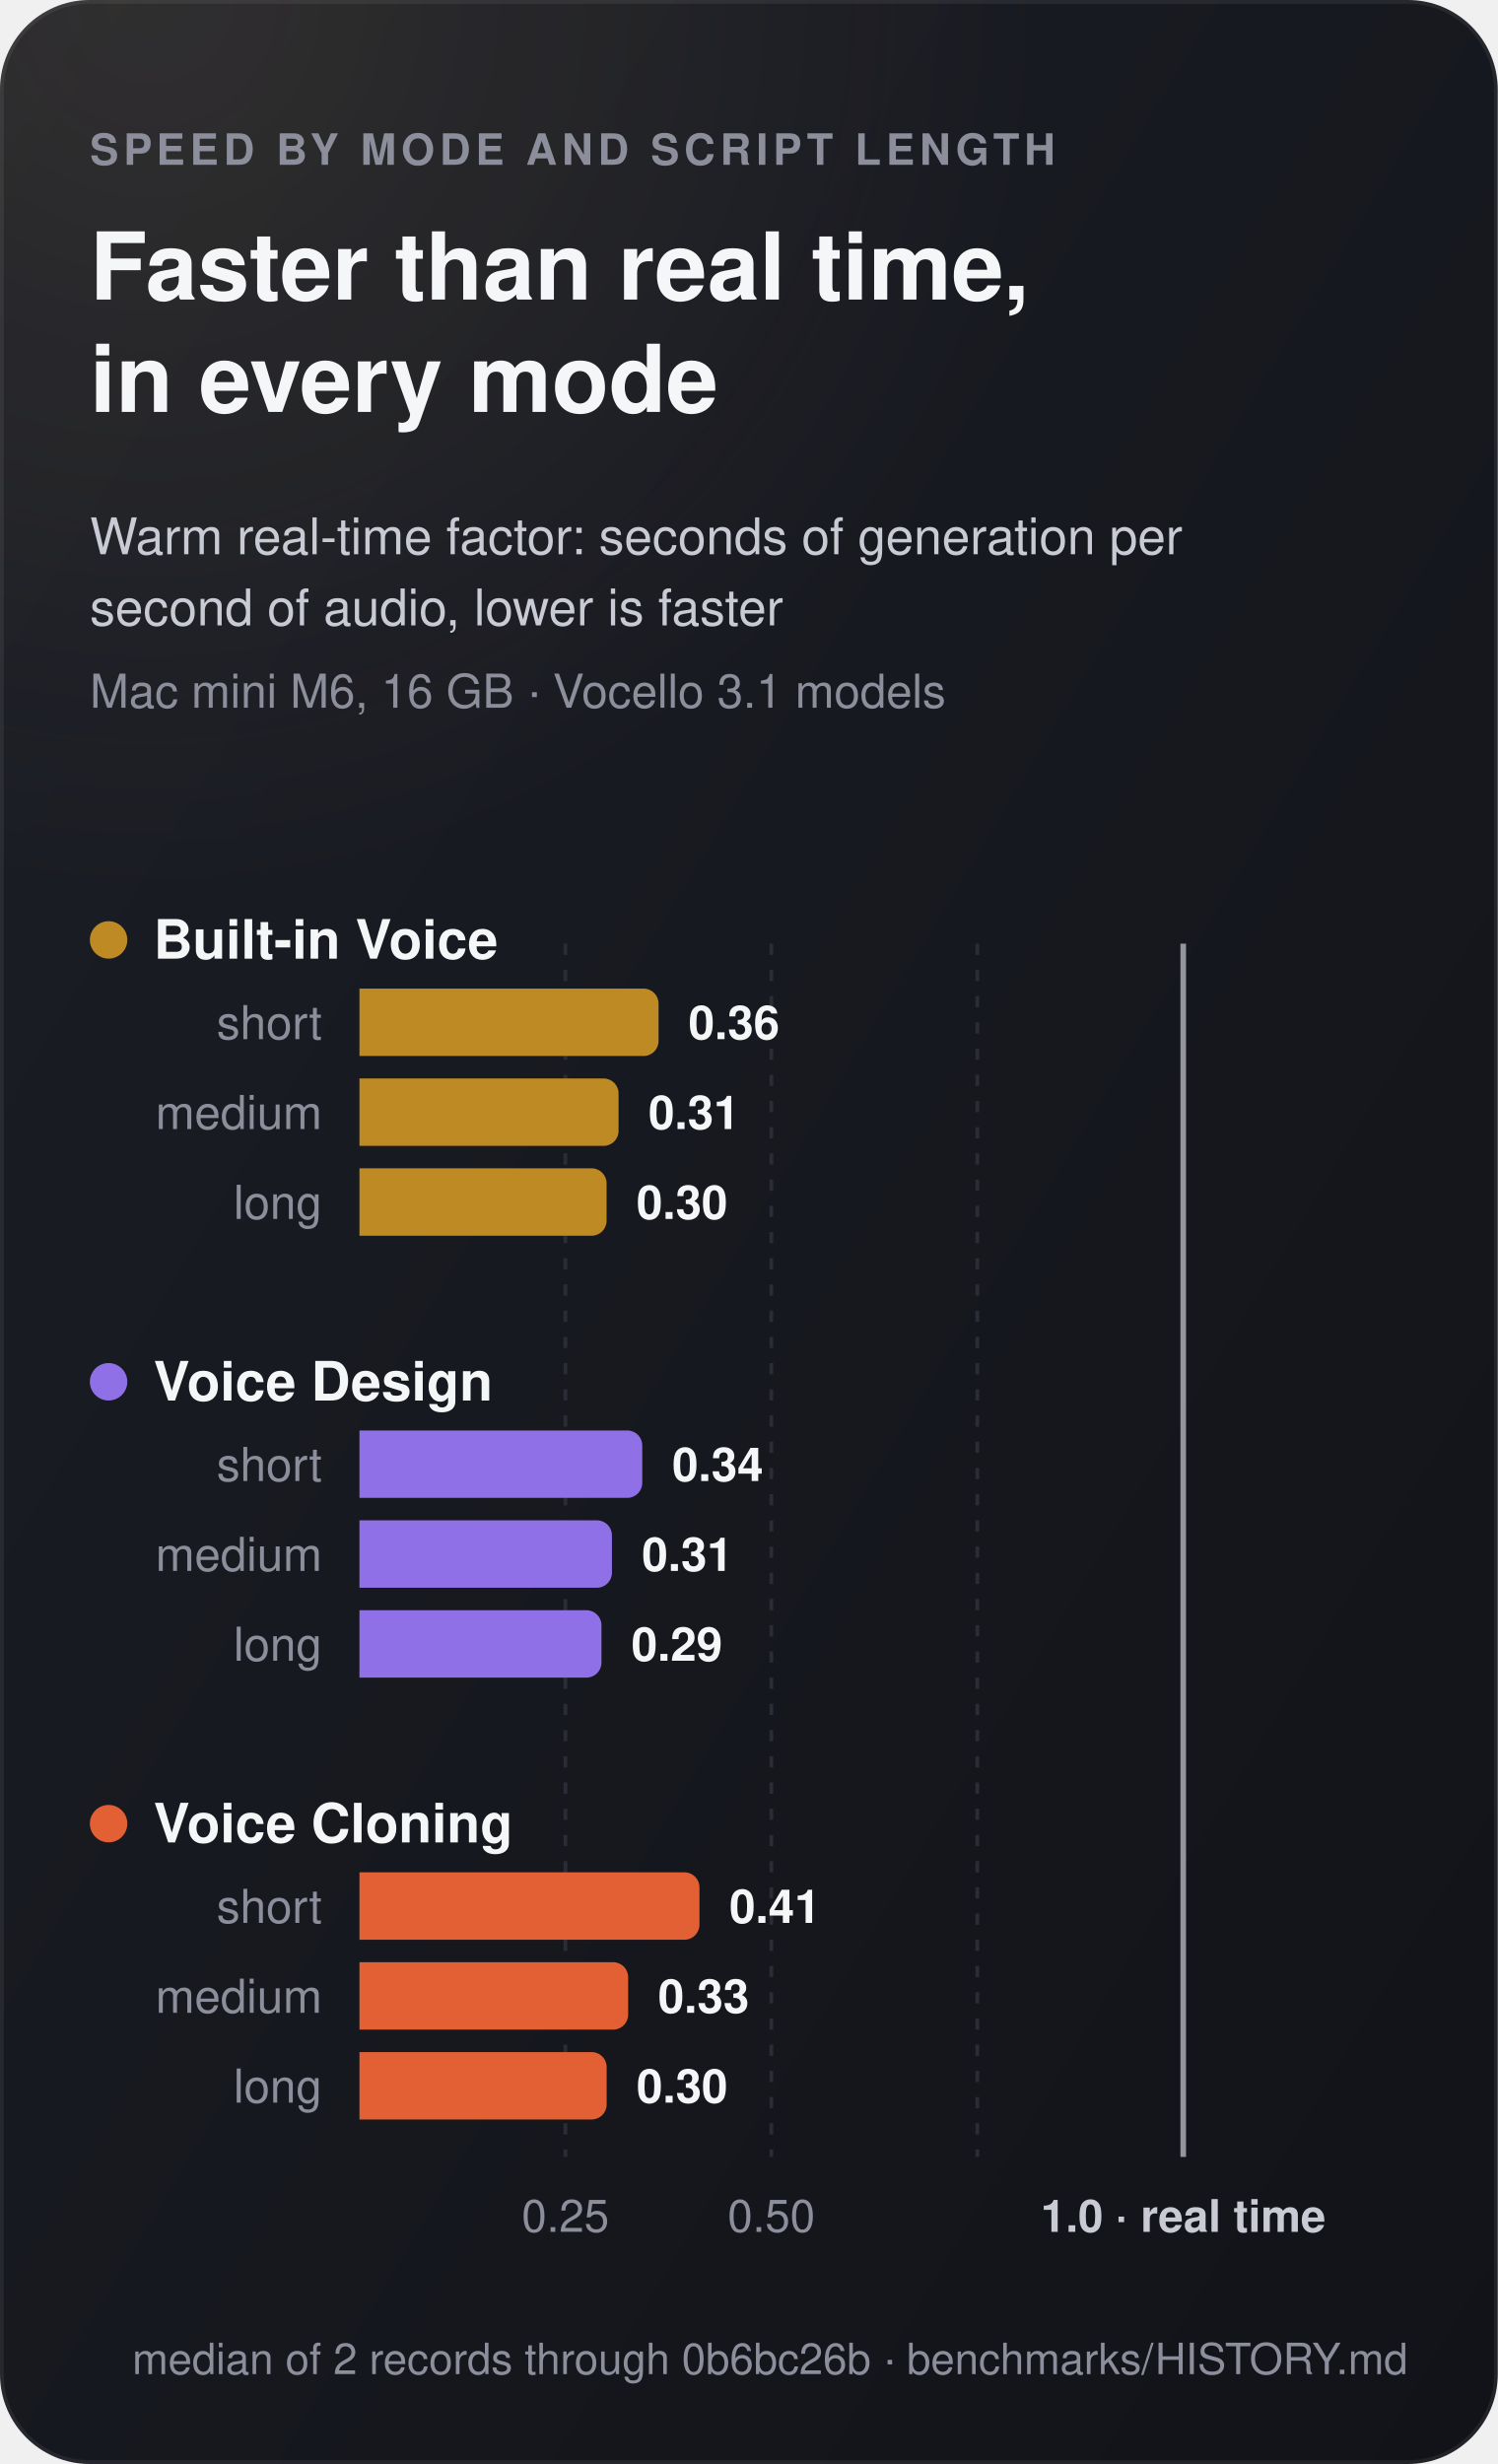
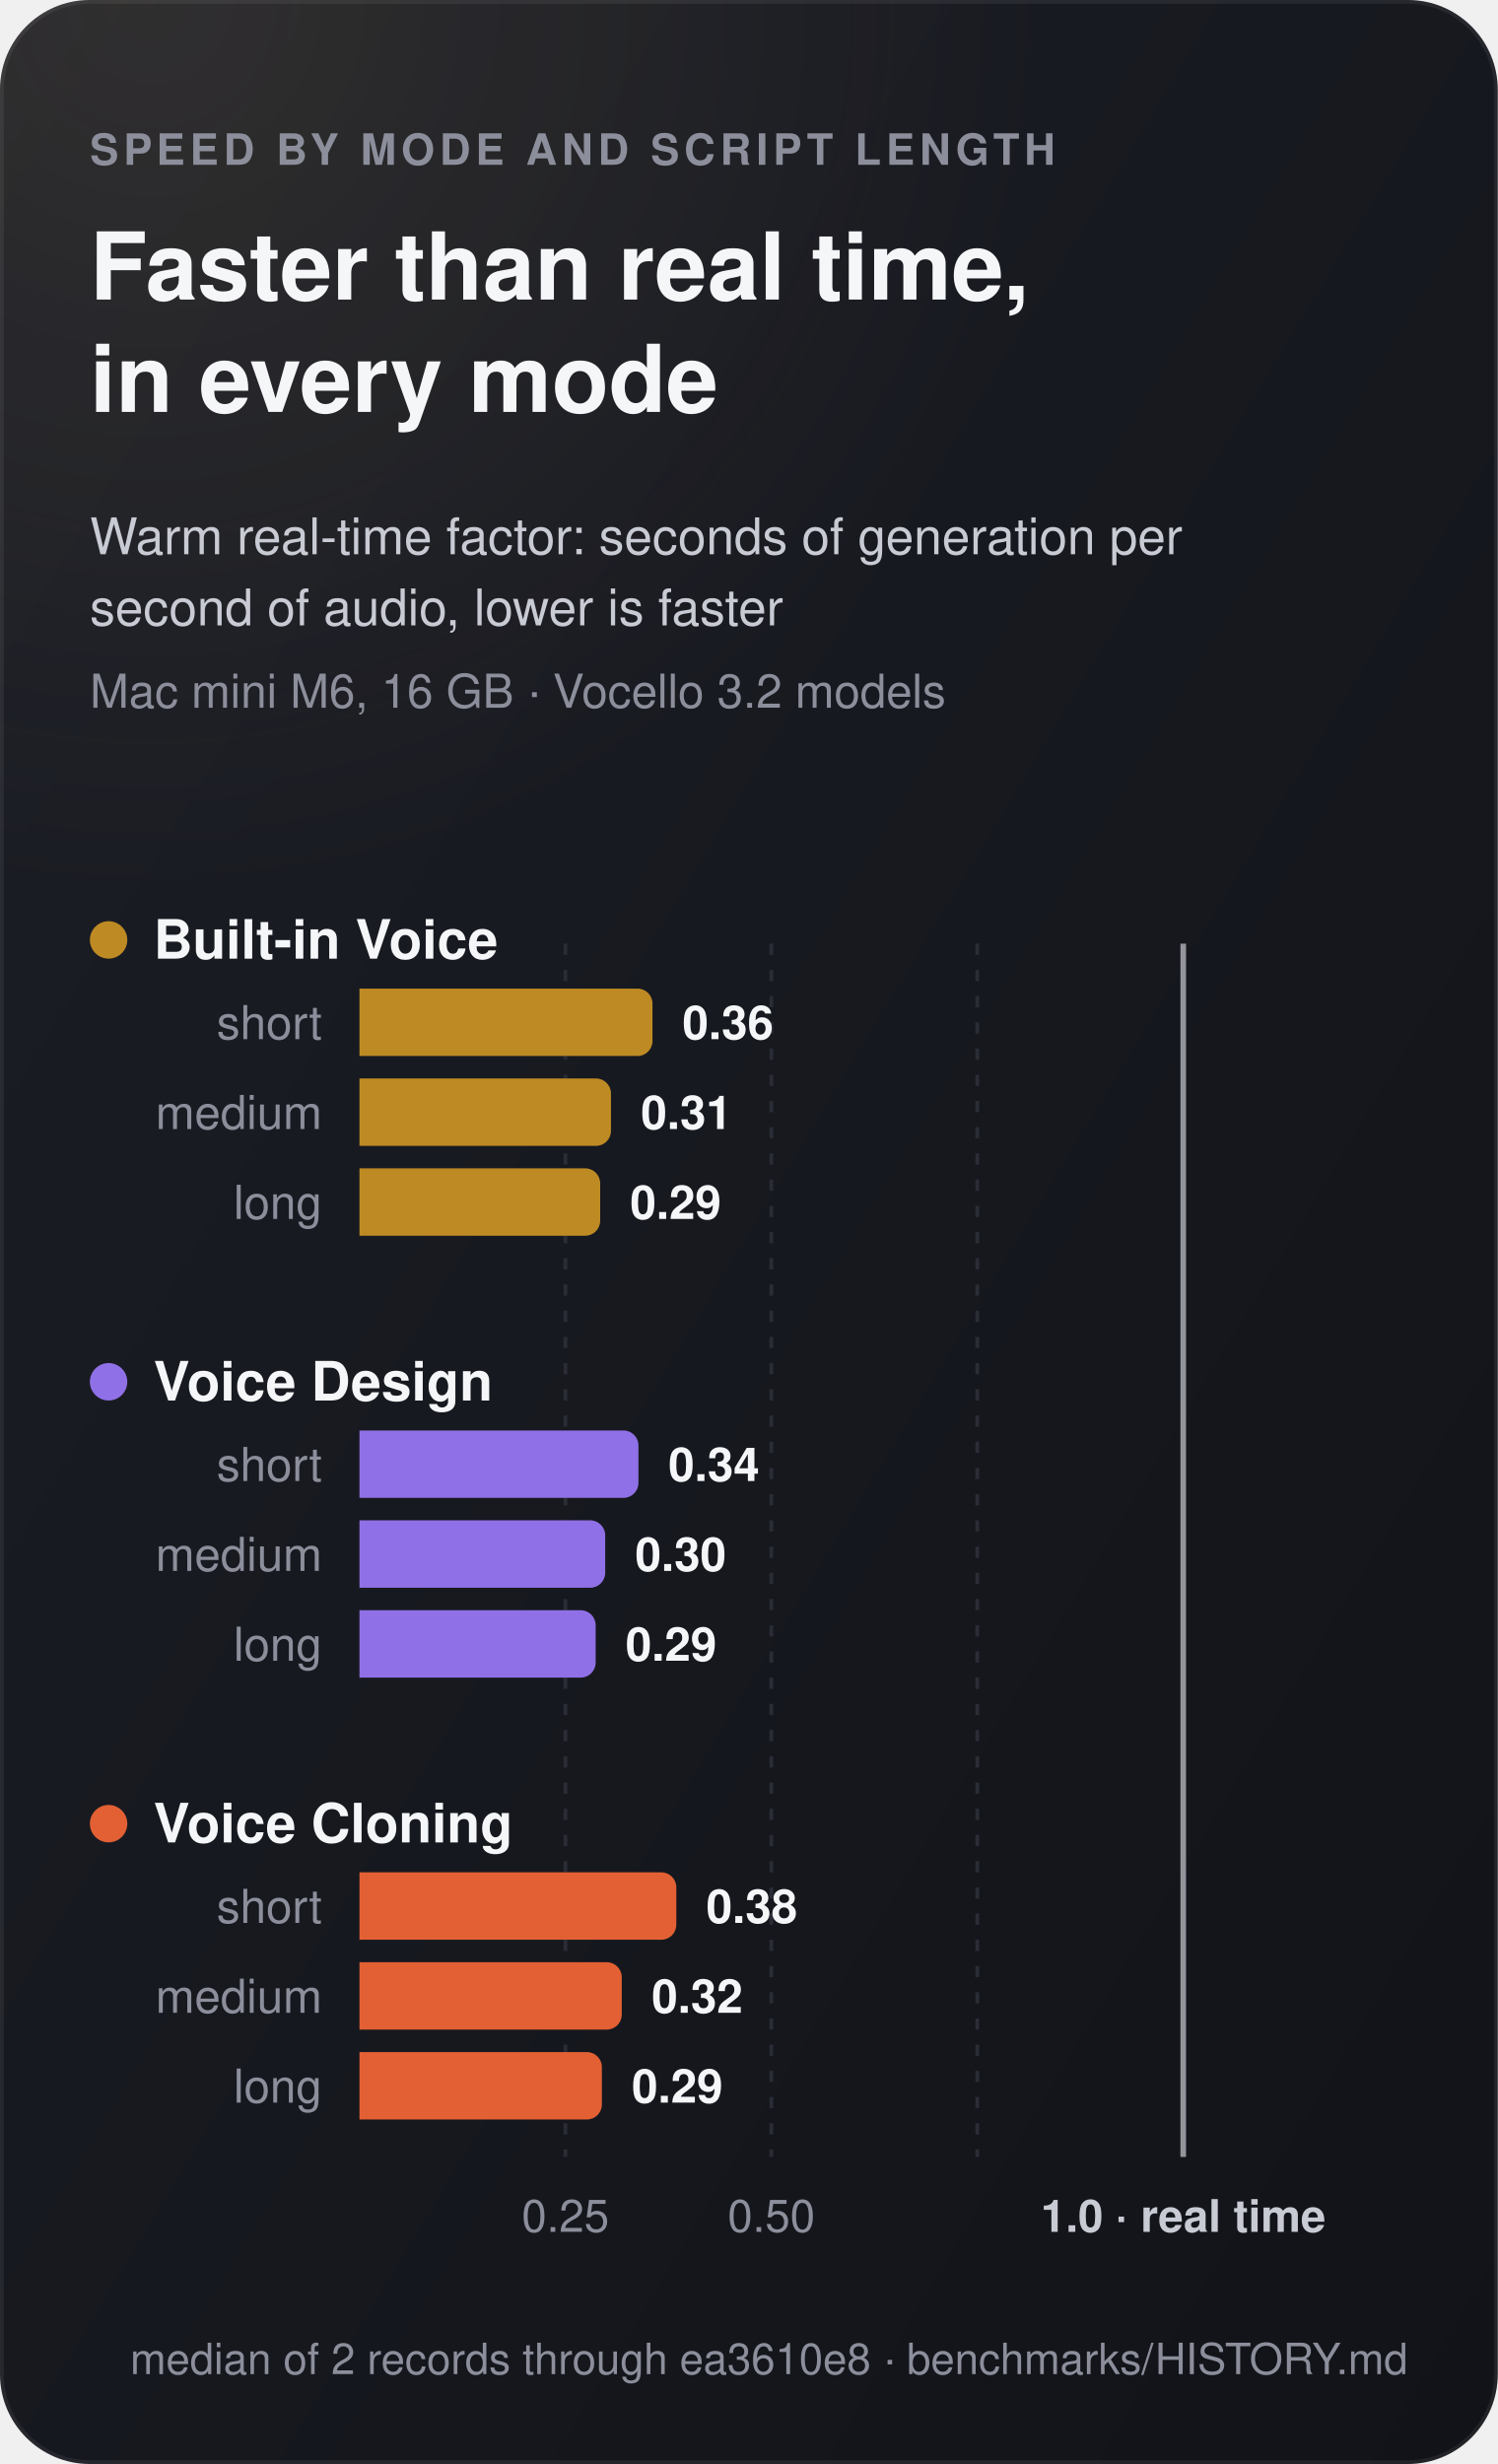
<svg xmlns="http://www.w3.org/2000/svg" width="400" height="658" viewBox="0 0 400 658" role="img" aria-labelledby="title desc">
  <defs>
    <linearGradient id="canvas" x1="0" y1="0" x2="1" y2="1">
      <stop offset="0" stop-color="#1C1E26" />
      <stop offset="1" stop-color="#111318" />
    </linearGradient>
    <radialGradient id="glow0" cx="40" cy="0" r="240" gradientUnits="userSpaceOnUse">
      <stop offset="0" stop-color="#EDCC8A" stop-opacity="0.1" />
      <stop offset="1" stop-color="#EDCC8A" stop-opacity="0" />
    </radialGradient>
  </defs>
  <rect width="400" height="658" rx="24" fill="url(#canvas)" />
  <rect width="400" height="658" rx="24" fill="url(#glow0)" />
  <rect x="0.5" y="0.5" width="399" height="657" rx="23.5" fill="none" stroke="#FFFFFF" stroke-opacity="0.07" />
  <text x="24" y="44" font-family="-apple-system, BlinkMacSystemFont, 'SF Pro Text', 'Segoe UI', Helvetica, Arial, sans-serif" font-size="11.5" font-weight="600" fill="#8C8F9B" letter-spacing="1.3">SPEED BY MODE AND SCRIPT LENGTH</text>
  <text x="24" y="80" font-family="ui-rounded, 'SF Pro Rounded', -apple-system, BlinkMacSystemFont, 'Segoe UI', Helvetica, Arial, sans-serif" font-size="25" font-weight="600" fill="#F5F6F8">Faster than real time,</text>
  <text x="24" y="110" font-family="ui-rounded, 'SF Pro Rounded', -apple-system, BlinkMacSystemFont, 'Segoe UI', Helvetica, Arial, sans-serif" font-size="25" font-weight="600" fill="#F5F6F8">in every mode</text>
  <text x="24" y="148" font-family="-apple-system, BlinkMacSystemFont, 'SF Pro Text', 'Segoe UI', Helvetica, Arial, sans-serif" font-size="13.5" font-weight="400" fill="#C9CBD4">Warm real-time factor: seconds of generation per</text>
  <text x="24" y="167" font-family="-apple-system, BlinkMacSystemFont, 'SF Pro Text', 'Segoe UI', Helvetica, Arial, sans-serif" font-size="13.5" font-weight="400" fill="#C9CBD4">second of audio, lower is faster</text>
-   <text x="24" y="189" font-family="-apple-system, BlinkMacSystemFont, 'SF Pro Text', 'Segoe UI', Helvetica, Arial, sans-serif" font-size="12.5" font-weight="400" fill="#8C8F9B">Mac mini M6, 16 GB · Vocello 3.1 models</text>
+   <text x="24" y="189" font-family="-apple-system, BlinkMacSystemFont, 'SF Pro Text', 'Segoe UI', Helvetica, Arial, sans-serif" font-size="12.5" font-weight="400" fill="#8C8F9B">Mac mini M6, 16 GB · Vocello 3.2 models</text>
  <line x1="151" y1="252" x2="151" y2="576" stroke="#2A2C36" stroke-opacity="1" stroke-width="1" stroke-dasharray="3 4" />
  <text x="151" y="596" font-family="-apple-system, BlinkMacSystemFont, 'SF Pro Text', 'Segoe UI', Helvetica, Arial, sans-serif" font-size="12" font-weight="400" fill="#8C8F9B" text-anchor="middle">0.25</text>
  <line x1="206" y1="252" x2="206" y2="576" stroke="#2A2C36" stroke-opacity="1" stroke-width="1" stroke-dasharray="3 4" />
  <text x="206" y="596" font-family="-apple-system, BlinkMacSystemFont, 'SF Pro Text', 'Segoe UI', Helvetica, Arial, sans-serif" font-size="12" font-weight="400" fill="#8C8F9B" text-anchor="middle">0.50</text>
  <line x1="261" y1="252" x2="261" y2="576" stroke="#2A2C36" stroke-opacity="1" stroke-width="1" stroke-dasharray="3 4" />
  <line x1="316" y1="252" x2="316" y2="576" stroke="#C9CBD4" stroke-opacity="0.7" stroke-width="1.5" />
  <text x="316" y="596" font-family="-apple-system, BlinkMacSystemFont, 'SF Pro Text', 'Segoe UI', Helvetica, Arial, sans-serif" font-size="12" font-weight="600" fill="#C9CBD4" text-anchor="middle">1.0 · real time</text>
  <circle cx="29" cy="251" r="5" fill="#BE8A24" />
  <text x="41" y="256" font-family="-apple-system, BlinkMacSystemFont, 'SF Pro Text', 'Segoe UI', Helvetica, Arial, sans-serif" font-size="14.5" font-weight="600" fill="#F5F6F8">Built-in Voice</text>
  <text x="86" y="277.5" font-family="-apple-system, BlinkMacSystemFont, 'SF Pro Text', 'Segoe UI', Helvetica, Arial, sans-serif" font-size="12.5" font-weight="400" fill="#8C8F9B" text-anchor="end">short</text>
-   <path d="M96 264 h75.88 a4 4 0 0 1 4 4 v10 a4 4 0 0 1 -4 4 h-75.88 z" fill="#BE8A24" />
-   <text x="183.88" y="277.5" font-family="-apple-system, BlinkMacSystemFont, 'SF Pro Text', 'Segoe UI', Helvetica, Arial, sans-serif" font-size="12.5" font-weight="600" fill="#F5F6F8">0.36</text>
+   <path d="M96 264 h74.26 a4 4 0 0 1 4 4 v10 a4 4 0 0 1 -4 4 h-74.26 z" fill="#BE8A24" />
+   <text x="182.26" y="277.5" font-family="-apple-system, BlinkMacSystemFont, 'SF Pro Text', 'Segoe UI', Helvetica, Arial, sans-serif" font-size="12.5" font-weight="600" fill="#F5F6F8">0.36</text>
  <text x="86" y="301.5" font-family="-apple-system, BlinkMacSystemFont, 'SF Pro Text', 'Segoe UI', Helvetica, Arial, sans-serif" font-size="12.5" font-weight="400" fill="#8C8F9B" text-anchor="end">medium</text>
-   <path d="M96 288 h65.2 a4 4 0 0 1 4 4 v10 a4 4 0 0 1 -4 4 h-65.2 z" fill="#BE8A24" />
-   <text x="173.2" y="301.5" font-family="-apple-system, BlinkMacSystemFont, 'SF Pro Text', 'Segoe UI', Helvetica, Arial, sans-serif" font-size="12.5" font-weight="600" fill="#F5F6F8">0.31</text>
+   <path d="M96 288 h63.17 a4 4 0 0 1 4 4 v10 a4 4 0 0 1 -4 4 h-63.17 z" fill="#BE8A24" />
+   <text x="171.17" y="301.5" font-family="-apple-system, BlinkMacSystemFont, 'SF Pro Text', 'Segoe UI', Helvetica, Arial, sans-serif" font-size="12.5" font-weight="600" fill="#F5F6F8">0.31</text>
  <text x="86" y="325.5" font-family="-apple-system, BlinkMacSystemFont, 'SF Pro Text', 'Segoe UI', Helvetica, Arial, sans-serif" font-size="12.5" font-weight="400" fill="#8C8F9B" text-anchor="end">long</text>
-   <path d="M96 312 h62 a4 4 0 0 1 4 4 v10 a4 4 0 0 1 -4 4 h-62 z" fill="#BE8A24" />
-   <text x="170" y="325.5" font-family="-apple-system, BlinkMacSystemFont, 'SF Pro Text', 'Segoe UI', Helvetica, Arial, sans-serif" font-size="12.5" font-weight="600" fill="#F5F6F8">0.30</text>
+   <path d="M96 312 h60.29 a4 4 0 0 1 4 4 v10 a4 4 0 0 1 -4 4 h-60.29 z" fill="#BE8A24" />
+   <text x="168.29" y="325.5" font-family="-apple-system, BlinkMacSystemFont, 'SF Pro Text', 'Segoe UI', Helvetica, Arial, sans-serif" font-size="12.5" font-weight="600" fill="#F5F6F8">0.29</text>
  <circle cx="29" cy="369" r="5" fill="#9070E6" />
  <text x="41" y="374" font-family="-apple-system, BlinkMacSystemFont, 'SF Pro Text', 'Segoe UI', Helvetica, Arial, sans-serif" font-size="14.5" font-weight="600" fill="#F5F6F8">Voice Design</text>
  <text x="86" y="395.5" font-family="-apple-system, BlinkMacSystemFont, 'SF Pro Text', 'Segoe UI', Helvetica, Arial, sans-serif" font-size="12.5" font-weight="400" fill="#8C8F9B" text-anchor="end">short</text>
-   <path d="M96 382 h71.53 a4 4 0 0 1 4 4 v10 a4 4 0 0 1 -4 4 h-71.53 z" fill="#9070E6" />
-   <text x="179.53" y="395.5" font-family="-apple-system, BlinkMacSystemFont, 'SF Pro Text', 'Segoe UI', Helvetica, Arial, sans-serif" font-size="12.5" font-weight="600" fill="#F5F6F8">0.34</text>
+   <path d="M96 382 h70.51 a4 4 0 0 1 4 4 v10 a4 4 0 0 1 -4 4 h-70.51 z" fill="#9070E6" />
+   <text x="178.51" y="395.5" font-family="-apple-system, BlinkMacSystemFont, 'SF Pro Text', 'Segoe UI', Helvetica, Arial, sans-serif" font-size="12.5" font-weight="600" fill="#F5F6F8">0.34</text>
  <text x="86" y="419.5" font-family="-apple-system, BlinkMacSystemFont, 'SF Pro Text', 'Segoe UI', Helvetica, Arial, sans-serif" font-size="12.5" font-weight="400" fill="#8C8F9B" text-anchor="end">medium</text>
-   <path d="M96 406 h63.43 a4 4 0 0 1 4 4 v10 a4 4 0 0 1 -4 4 h-63.43 z" fill="#9070E6" />
-   <text x="171.43" y="419.5" font-family="-apple-system, BlinkMacSystemFont, 'SF Pro Text', 'Segoe UI', Helvetica, Arial, sans-serif" font-size="12.5" font-weight="600" fill="#F5F6F8">0.31</text>
+   <path d="M96 406 h61.63 a4 4 0 0 1 4 4 v10 a4 4 0 0 1 -4 4 h-61.63 z" fill="#9070E6" />
+   <text x="169.63" y="419.5" font-family="-apple-system, BlinkMacSystemFont, 'SF Pro Text', 'Segoe UI', Helvetica, Arial, sans-serif" font-size="12.5" font-weight="600" fill="#F5F6F8">0.30</text>
  <text x="86" y="443.5" font-family="-apple-system, BlinkMacSystemFont, 'SF Pro Text', 'Segoe UI', Helvetica, Arial, sans-serif" font-size="12.5" font-weight="400" fill="#8C8F9B" text-anchor="end">long</text>
-   <path d="M96 430 h60.63 a4 4 0 0 1 4 4 v10 a4 4 0 0 1 -4 4 h-60.63 z" fill="#9070E6" />
-   <text x="168.63" y="443.5" font-family="-apple-system, BlinkMacSystemFont, 'SF Pro Text', 'Segoe UI', Helvetica, Arial, sans-serif" font-size="12.5" font-weight="600" fill="#F5F6F8">0.29</text>
+   <path d="M96 430 h59.08 a4 4 0 0 1 4 4 v10 a4 4 0 0 1 -4 4 h-59.08 z" fill="#9070E6" />
+   <text x="167.08" y="443.5" font-family="-apple-system, BlinkMacSystemFont, 'SF Pro Text', 'Segoe UI', Helvetica, Arial, sans-serif" font-size="12.5" font-weight="600" fill="#F5F6F8">0.29</text>
  <circle cx="29" cy="487" r="5" fill="#E26034" />
  <text x="41" y="492" font-family="-apple-system, BlinkMacSystemFont, 'SF Pro Text', 'Segoe UI', Helvetica, Arial, sans-serif" font-size="14.5" font-weight="600" fill="#F5F6F8">Voice Cloning</text>
  <text x="86" y="513.5" font-family="-apple-system, BlinkMacSystemFont, 'SF Pro Text', 'Segoe UI', Helvetica, Arial, sans-serif" font-size="12.5" font-weight="400" fill="#8C8F9B" text-anchor="end">short</text>
-   <path d="M96 500 h86.8 a4 4 0 0 1 4 4 v10 a4 4 0 0 1 -4 4 h-86.8 z" fill="#E26034" />
-   <text x="194.8" y="513.5" font-family="-apple-system, BlinkMacSystemFont, 'SF Pro Text', 'Segoe UI', Helvetica, Arial, sans-serif" font-size="12.5" font-weight="600" fill="#F5F6F8">0.41</text>
+   <path d="M96 500 h80.62 a4 4 0 0 1 4 4 v10 a4 4 0 0 1 -4 4 h-80.62 z" fill="#E26034" />
+   <text x="188.62" y="513.5" font-family="-apple-system, BlinkMacSystemFont, 'SF Pro Text', 'Segoe UI', Helvetica, Arial, sans-serif" font-size="12.5" font-weight="600" fill="#F5F6F8">0.38</text>
  <text x="86" y="537.5" font-family="-apple-system, BlinkMacSystemFont, 'SF Pro Text', 'Segoe UI', Helvetica, Arial, sans-serif" font-size="12.5" font-weight="400" fill="#8C8F9B" text-anchor="end">medium</text>
-   <path d="M96 524 h67.76 a4 4 0 0 1 4 4 v10 a4 4 0 0 1 -4 4 h-67.76 z" fill="#E26034" />
-   <text x="175.76" y="537.5" font-family="-apple-system, BlinkMacSystemFont, 'SF Pro Text', 'Segoe UI', Helvetica, Arial, sans-serif" font-size="12.5" font-weight="600" fill="#F5F6F8">0.33</text>
+   <path d="M96 524 h66.05 a4 4 0 0 1 4 4 v10 a4 4 0 0 1 -4 4 h-66.05 z" fill="#E26034" />
+   <text x="174.05" y="537.5" font-family="-apple-system, BlinkMacSystemFont, 'SF Pro Text', 'Segoe UI', Helvetica, Arial, sans-serif" font-size="12.5" font-weight="600" fill="#F5F6F8">0.32</text>
  <text x="86" y="561.5" font-family="-apple-system, BlinkMacSystemFont, 'SF Pro Text', 'Segoe UI', Helvetica, Arial, sans-serif" font-size="12.5" font-weight="400" fill="#8C8F9B" text-anchor="end">long</text>
-   <path d="M96 548 h62.02 a4 4 0 0 1 4 4 v10 a4 4 0 0 1 -4 4 h-62.02 z" fill="#E26034" />
-   <text x="170.02" y="561.5" font-family="-apple-system, BlinkMacSystemFont, 'SF Pro Text', 'Segoe UI', Helvetica, Arial, sans-serif" font-size="12.5" font-weight="600" fill="#F5F6F8">0.30</text>
-   <text x="376" y="634" font-family="-apple-system, BlinkMacSystemFont, 'SF Pro Text', 'Segoe UI', Helvetica, Arial, sans-serif" font-size="11.5" font-weight="400" fill="#8C8F9B" text-anchor="end">median of 2 records through 0b6bc26b · benchmarks/HISTORY.md</text>
+   <path d="M96 548 h60.74 a4 4 0 0 1 4 4 v10 a4 4 0 0 1 -4 4 h-60.74 z" fill="#E26034" />
+   <text x="168.74" y="561.5" font-family="-apple-system, BlinkMacSystemFont, 'SF Pro Text', 'Segoe UI', Helvetica, Arial, sans-serif" font-size="12.5" font-weight="600" fill="#F5F6F8">0.29</text>
+   <text x="376" y="634" font-family="-apple-system, BlinkMacSystemFont, 'SF Pro Text', 'Segoe UI', Helvetica, Arial, sans-serif" font-size="11.5" font-weight="400" fill="#8C8F9B" text-anchor="end">median of 2 records through ea3610e8 · benchmarks/HISTORY.md</text>
</svg>
